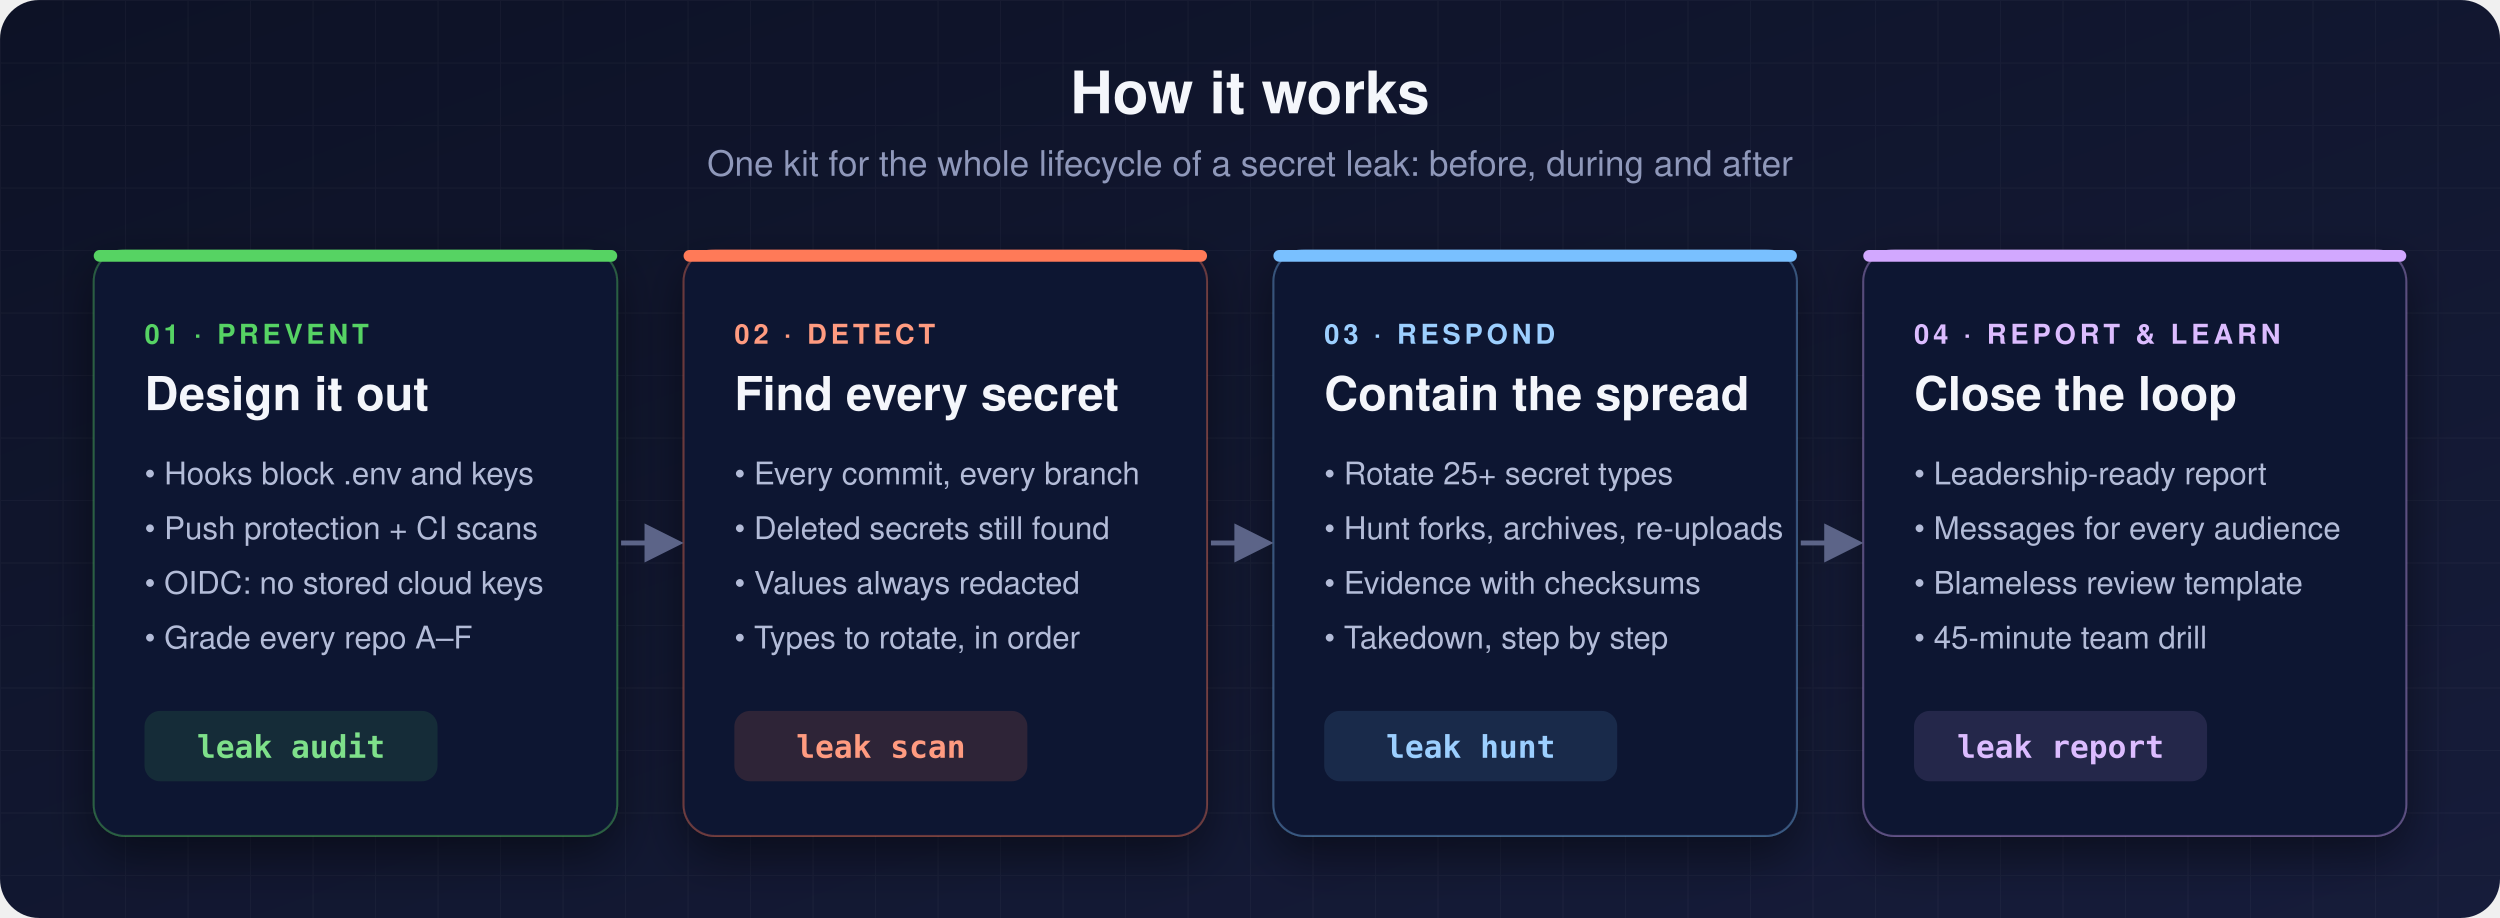
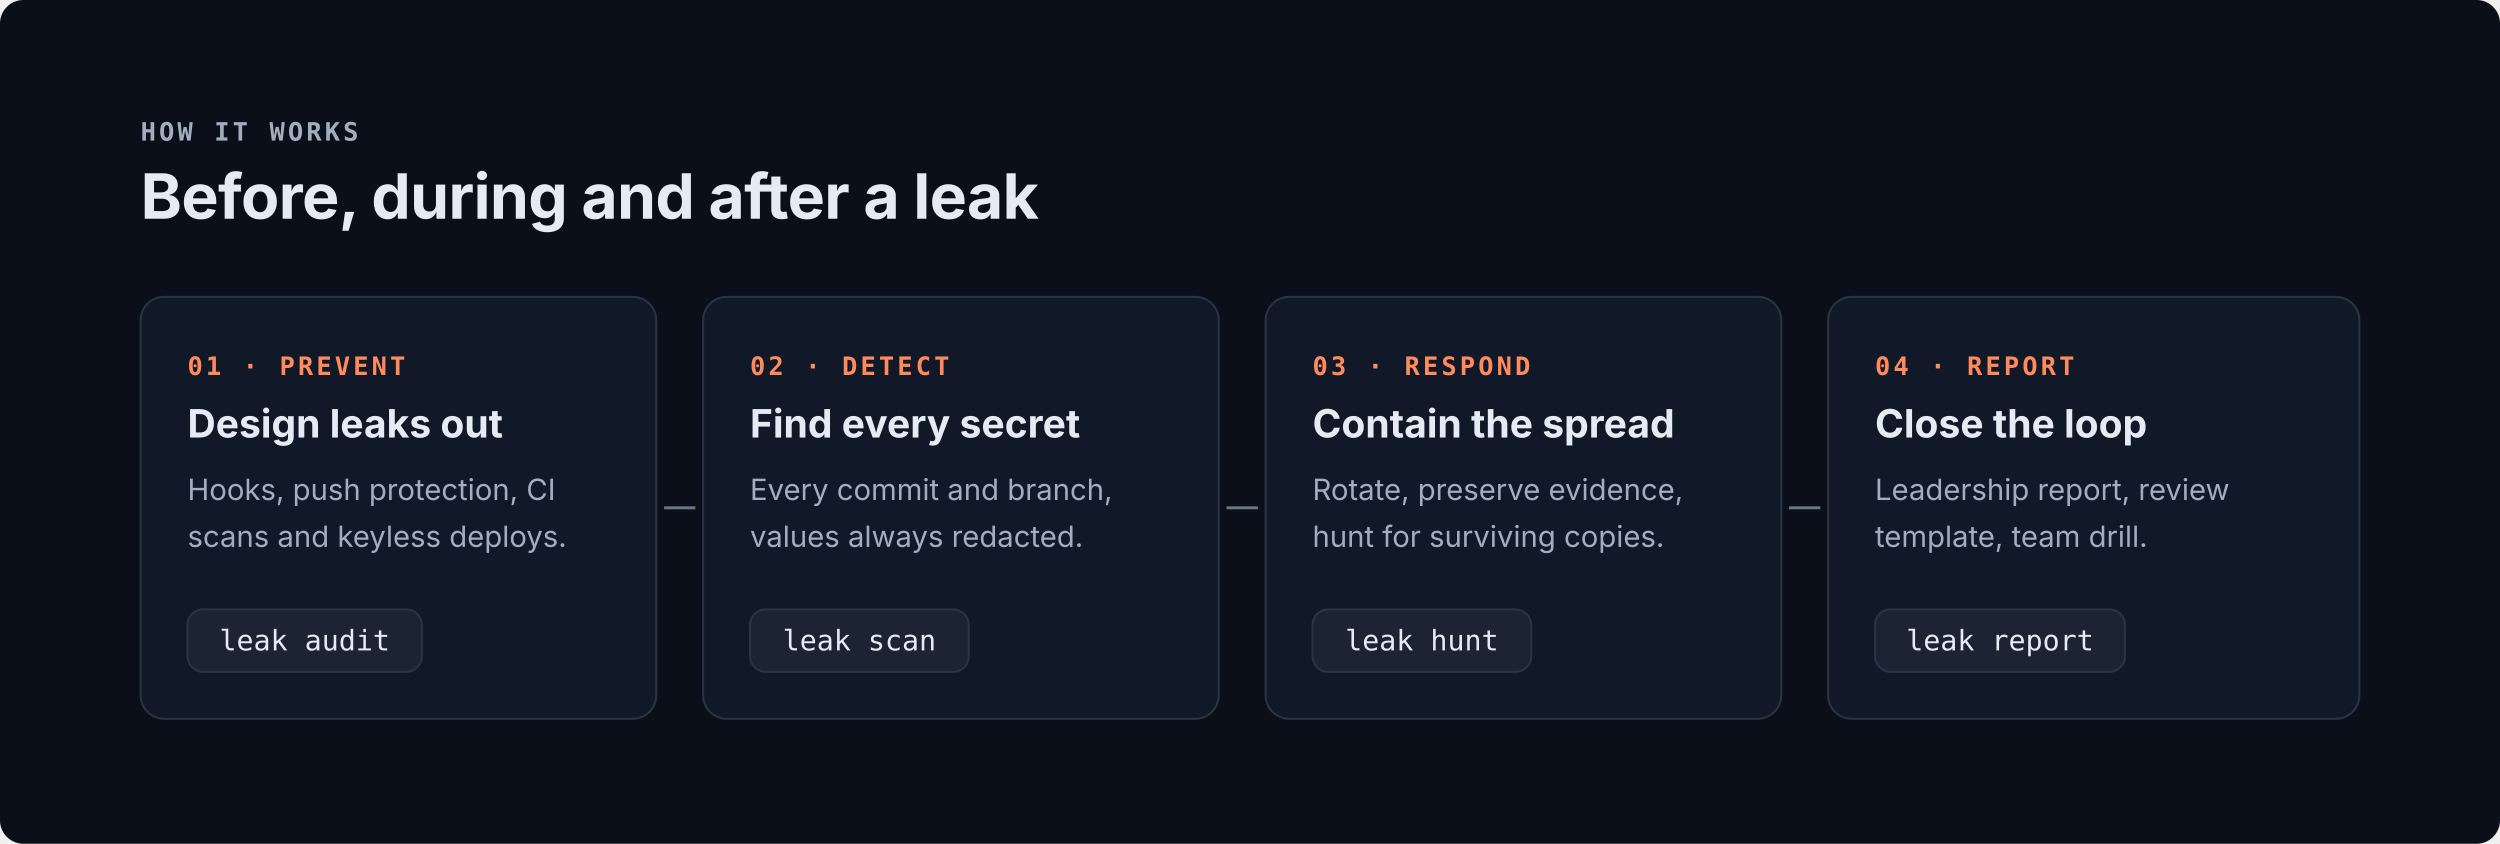
- <svg xmlns="http://www.w3.org/2000/svg" width="1280" height="470" viewBox="0 0 1280 470" role="img" aria-label="How it works: Prevent with leak audit, hooks, push protection and OIDC; Detect with leak scan; Respond with rotation, leak hunt and takedowns; Report and learn with leak report, reviews and drills.">
-   <defs>
-     <linearGradient id="bg" x1="0" y1="0" x2="1" y2="1">
-       <stop offset="0" stop-color="#0d1226" />
-       <stop offset="1" stop-color="#161c3a" />
-     </linearGradient>
-     <pattern id="grid" width="32" height="32" patternUnits="userSpaceOnUse">
-       <path d="M32 0H0V32" fill="none" stroke="#fff" stroke-opacity="0.035" />
-     </pattern>
-     <filter id="sh" x="-10%" y="-10%" width="120%" height="140%">
-       <feDropShadow dx="0" dy="10" stdDeviation="12" flood-color="#000" flood-opacity="0.45" />
-     </filter>
-     <marker id="arrow" viewBox="0 0 10 10" refX="8" refY="5" markerWidth="8" markerHeight="8" orient="auto">
-       <path d="M0 0 L10 5 L0 10 Z" fill="#5c6488" />
-     </marker>
-   </defs>
-   <rect width="1280" height="470" rx="20" fill="url(#bg)" />
-   <rect width="1280" height="470" rx="20" fill="url(#grid)" />
-   <text x="640" y="58" fill="#f4f6fb" font-family="Ubuntu,'Segoe UI',Helvetica,Arial,sans-serif" font-size="30" font-weight="700" text-anchor="middle">How it works</text>
-   <text x="640" y="90" fill="#8f98ba" font-family="Ubuntu,'Segoe UI',Helvetica,Arial,sans-serif" font-size="18" text-anchor="middle">One kit for the whole lifecycle of a secret leak: before, during and after</text>
-   <g font-family="Ubuntu,'Segoe UI',Helvetica,Arial,sans-serif">
-     <g filter="url(#sh)">
-       <rect x="48" y="128" width="268" height="300" rx="16" fill="#111733" stroke="#56d364" stroke-opacity="0.35" />
-       <rect x="48" y="128" width="268" height="6" rx="3" fill="#56d364" />
+ <svg xmlns="http://www.w3.org/2000/svg" width="1280" height="432" viewBox="0 0 1280 432" role="img" aria-label="How it works, in four steps. 01 Prevent: leak audit. 02 Detect: leak scan. 03 Respond: leak hunt. 04 Report and learn: leak report.">
+   <rect width="1280" height="432" rx="12" fill="#0B0F1A" />
+   <g font-family="Inter,'Segoe UI',Helvetica,Arial,sans-serif">
+     <text x="72" y="72" fill="#A3ADBF" font-family="'JetBrains Mono',ui-monospace,SFMono-Regular,Menlo,Consolas,monospace" font-size="13" font-weight="600" letter-spacing="1.6">HOW IT WORKS</text>
+     <text x="72" y="112" fill="#E6EAF2" font-size="32" font-weight="700" letter-spacing="-0.3">Before, during and after a leak</text>
+     <g>
+       <rect x="72" y="152" width="264" height="216" rx="12" fill="#111827" stroke="#2B3445" />
+       <text x="96" y="192" fill="#FF8A5C" font-family="'JetBrains Mono',ui-monospace,Menlo,Consolas,monospace" font-size="13" font-weight="600" letter-spacing="1.6">01 · PREVENT</text>
+       <text x="96" y="224" fill="#E6EAF2" font-size="20" font-weight="700">Design leaks out</text>
+       <text x="96" y="256" fill="#A3ADBF" font-size="15">Hooks, push protection, CI</text>
+       <text x="96" y="280" fill="#A3ADBF" font-size="15">scans and keyless deploys.</text>
+       <rect x="96" y="312" width="120" height="32" rx="8" fill="#1C2433" stroke="#2B3445" />
+       <text x="156" y="333" fill="#E6EAF2" font-family="'JetBrains Mono',ui-monospace,Menlo,Consolas,monospace" font-size="14.5" text-anchor="middle">leak audit</text>
    </g>
-     <text x="74" y="176" fill="#56d364" font-size="14" font-weight="700" letter-spacing="2">01 · PREVENT</text>
-     <text x="74" y="210" fill="#f4f6fb" font-size="24" font-weight="700">Design it out</text>
-     <g fill="#b3bcd8" font-size="16">
-       <text x="74" y="248">• Hooks block .env and keys</text>
-       <text x="74" y="276">• Push protection + CI scans</text>
-       <text x="74" y="304">• OIDC: no stored cloud keys</text>
-       <text x="74" y="332">• Grade every repo A–F</text>
+     <g>
+       <rect x="360" y="152" width="264" height="216" rx="12" fill="#111827" stroke="#2B3445" />
+       <text x="384" y="192" fill="#FF8A5C" font-family="'JetBrains Mono',ui-monospace,Menlo,Consolas,monospace" font-size="13" font-weight="600" letter-spacing="1.6">02 · DETECT</text>
+       <text x="384" y="224" fill="#E6EAF2" font-size="20" font-weight="700">Find every secret</text>
+       <text x="384" y="256" fill="#A3ADBF" font-size="15">Every commit and branch,</text>
+       <text x="384" y="280" fill="#A3ADBF" font-size="15">values always redacted.</text>
+       <rect x="384" y="312" width="112" height="32" rx="8" fill="#1C2433" stroke="#2B3445" />
+       <text x="440" y="333" fill="#E6EAF2" font-family="'JetBrains Mono',ui-monospace,Menlo,Consolas,monospace" font-size="14.5" text-anchor="middle">leak scan</text>
    </g>
-     <rect x="74" y="364" width="150" height="36" rx="8" fill="#56d364" fill-opacity="0.12" />
-     <text x="149" y="388" fill="#7ee08a" font-family="ui-monospace,Menlo,Consolas,monospace" font-size="16" font-weight="700" text-anchor="middle">leak audit</text>
-     <g filter="url(#sh)">
-       <rect x="350" y="128" width="268" height="300" rx="16" fill="#111733" stroke="#ff7a59" stroke-opacity="0.35" />
-       <rect x="350" y="128" width="268" height="6" rx="3" fill="#ff7a59" />
+     <g>
+       <rect x="648" y="152" width="264" height="216" rx="12" fill="#111827" stroke="#2B3445" />
+       <text x="672" y="192" fill="#FF8A5C" font-family="'JetBrains Mono',ui-monospace,Menlo,Consolas,monospace" font-size="13" font-weight="600" letter-spacing="1.6">03 · RESPOND</text>
+       <text x="672" y="224" fill="#E6EAF2" font-size="20" font-weight="700">Contain the spread</text>
+       <text x="672" y="256" fill="#A3ADBF" font-size="15">Rotate, preserve evidence,</text>
+       <text x="672" y="280" fill="#A3ADBF" font-size="15">hunt for surviving copies.</text>
+       <rect x="672" y="312" width="112" height="32" rx="8" fill="#1C2433" stroke="#2B3445" />
+       <text x="728" y="333" fill="#E6EAF2" font-family="'JetBrains Mono',ui-monospace,Menlo,Consolas,monospace" font-size="14.5" text-anchor="middle">leak hunt</text>
    </g>
-     <text x="376" y="176" fill="#ff9b80" font-size="14" font-weight="700" letter-spacing="2">02 · DETECT</text>
-     <text x="376" y="210" fill="#f4f6fb" font-size="24" font-weight="700">Find every secret</text>
-     <g fill="#b3bcd8" font-size="16">
-       <text x="376" y="248">• Every commit, every branch</text>
-       <text x="376" y="276">• Deleted secrets still found</text>
-       <text x="376" y="304">• Values always redacted</text>
-       <text x="376" y="332">• Types to rotate, in order</text>
+     <g>
+       <rect x="936" y="152" width="272" height="216" rx="12" fill="#111827" stroke="#2B3445" />
+       <text x="960" y="192" fill="#FF8A5C" font-family="'JetBrains Mono',ui-monospace,Menlo,Consolas,monospace" font-size="13" font-weight="600" letter-spacing="1.6">04 · REPORT</text>
+       <text x="960" y="224" fill="#E6EAF2" font-size="20" font-weight="700">Close the loop</text>
+       <text x="960" y="256" fill="#A3ADBF" font-size="15">Leadership report, review</text>
+       <text x="960" y="280" fill="#A3ADBF" font-size="15">template, team drill.</text>
+       <rect x="960" y="312" width="128" height="32" rx="8" fill="#1C2433" stroke="#2B3445" />
+       <text x="1024" y="333" fill="#E6EAF2" font-family="'JetBrains Mono',ui-monospace,Menlo,Consolas,monospace" font-size="14.5" text-anchor="middle">leak report</text>
    </g>
-     <rect x="376" y="364" width="150" height="36" rx="8" fill="#ff7a59" fill-opacity="0.14" />
-     <text x="451" y="388" fill="#ff9b80" font-family="ui-monospace,Menlo,Consolas,monospace" font-size="16" font-weight="700" text-anchor="middle">leak scan</text>
-     <g filter="url(#sh)">
-       <rect x="652" y="128" width="268" height="300" rx="16" fill="#111733" stroke="#79c0ff" stroke-opacity="0.35" />
-       <rect x="652" y="128" width="268" height="6" rx="3" fill="#79c0ff" />
+     <g stroke="#6B7689" stroke-width="1.5" fill="none">
+       <path d="M340 260 H356" />
+       <path d="M628 260 H644" />
+       <path d="M916 260 H932" />
    </g>
-     <text x="678" y="176" fill="#9ccfff" font-size="14" font-weight="700" letter-spacing="2">03 · RESPOND</text>
-     <text x="678" y="210" fill="#f4f6fb" font-size="24" font-weight="700">Contain the spread</text>
-     <g fill="#b3bcd8" font-size="16">
-       <text x="678" y="248">• Rotate 25+ secret types</text>
-       <text x="678" y="276">• Hunt forks, archives, re-uploads</text>
-       <text x="678" y="304">• Evidence with checksums</text>
-       <text x="678" y="332">• Takedown, step by step</text>
-     </g>
-     <rect x="678" y="364" width="150" height="36" rx="8" fill="#79c0ff" fill-opacity="0.12" />
-     <text x="753" y="388" fill="#9ccfff" font-family="ui-monospace,Menlo,Consolas,monospace" font-size="16" font-weight="700" text-anchor="middle">leak hunt</text>
-     <g filter="url(#sh)">
-       <rect x="954" y="128" width="278" height="300" rx="16" fill="#111733" stroke="#d2a8ff" stroke-opacity="0.35" />
-       <rect x="954" y="128" width="278" height="6" rx="3" fill="#d2a8ff" />
-     </g>
-     <text x="980" y="176" fill="#dcbcff" font-size="14" font-weight="700" letter-spacing="2">04 · REPORT &amp; LEARN</text>
-     <text x="980" y="210" fill="#f4f6fb" font-size="24" font-weight="700">Close the loop</text>
-     <g fill="#b3bcd8" font-size="16">
-       <text x="980" y="248">• Leadership-ready report</text>
-       <text x="980" y="276">• Messages for every audience</text>
-       <text x="980" y="304">• Blameless review template</text>
-       <text x="980" y="332">• 45-minute team drill</text>
-     </g>
-     <rect x="980" y="364" width="150" height="36" rx="8" fill="#d2a8ff" fill-opacity="0.12" />
-     <text x="1055" y="388" fill="#dcbcff" font-family="ui-monospace,Menlo,Consolas,monospace" font-size="16" font-weight="700" text-anchor="middle">leak report</text>
-   </g>
-   <g stroke="#5c6488" stroke-width="2.5" fill="none" marker-end="url(#arrow)">
-     <path d="M318 278 H346" />
-     <path d="M620 278 H648" />
-     <path d="M922 278 H950" />
  </g>
</svg>
